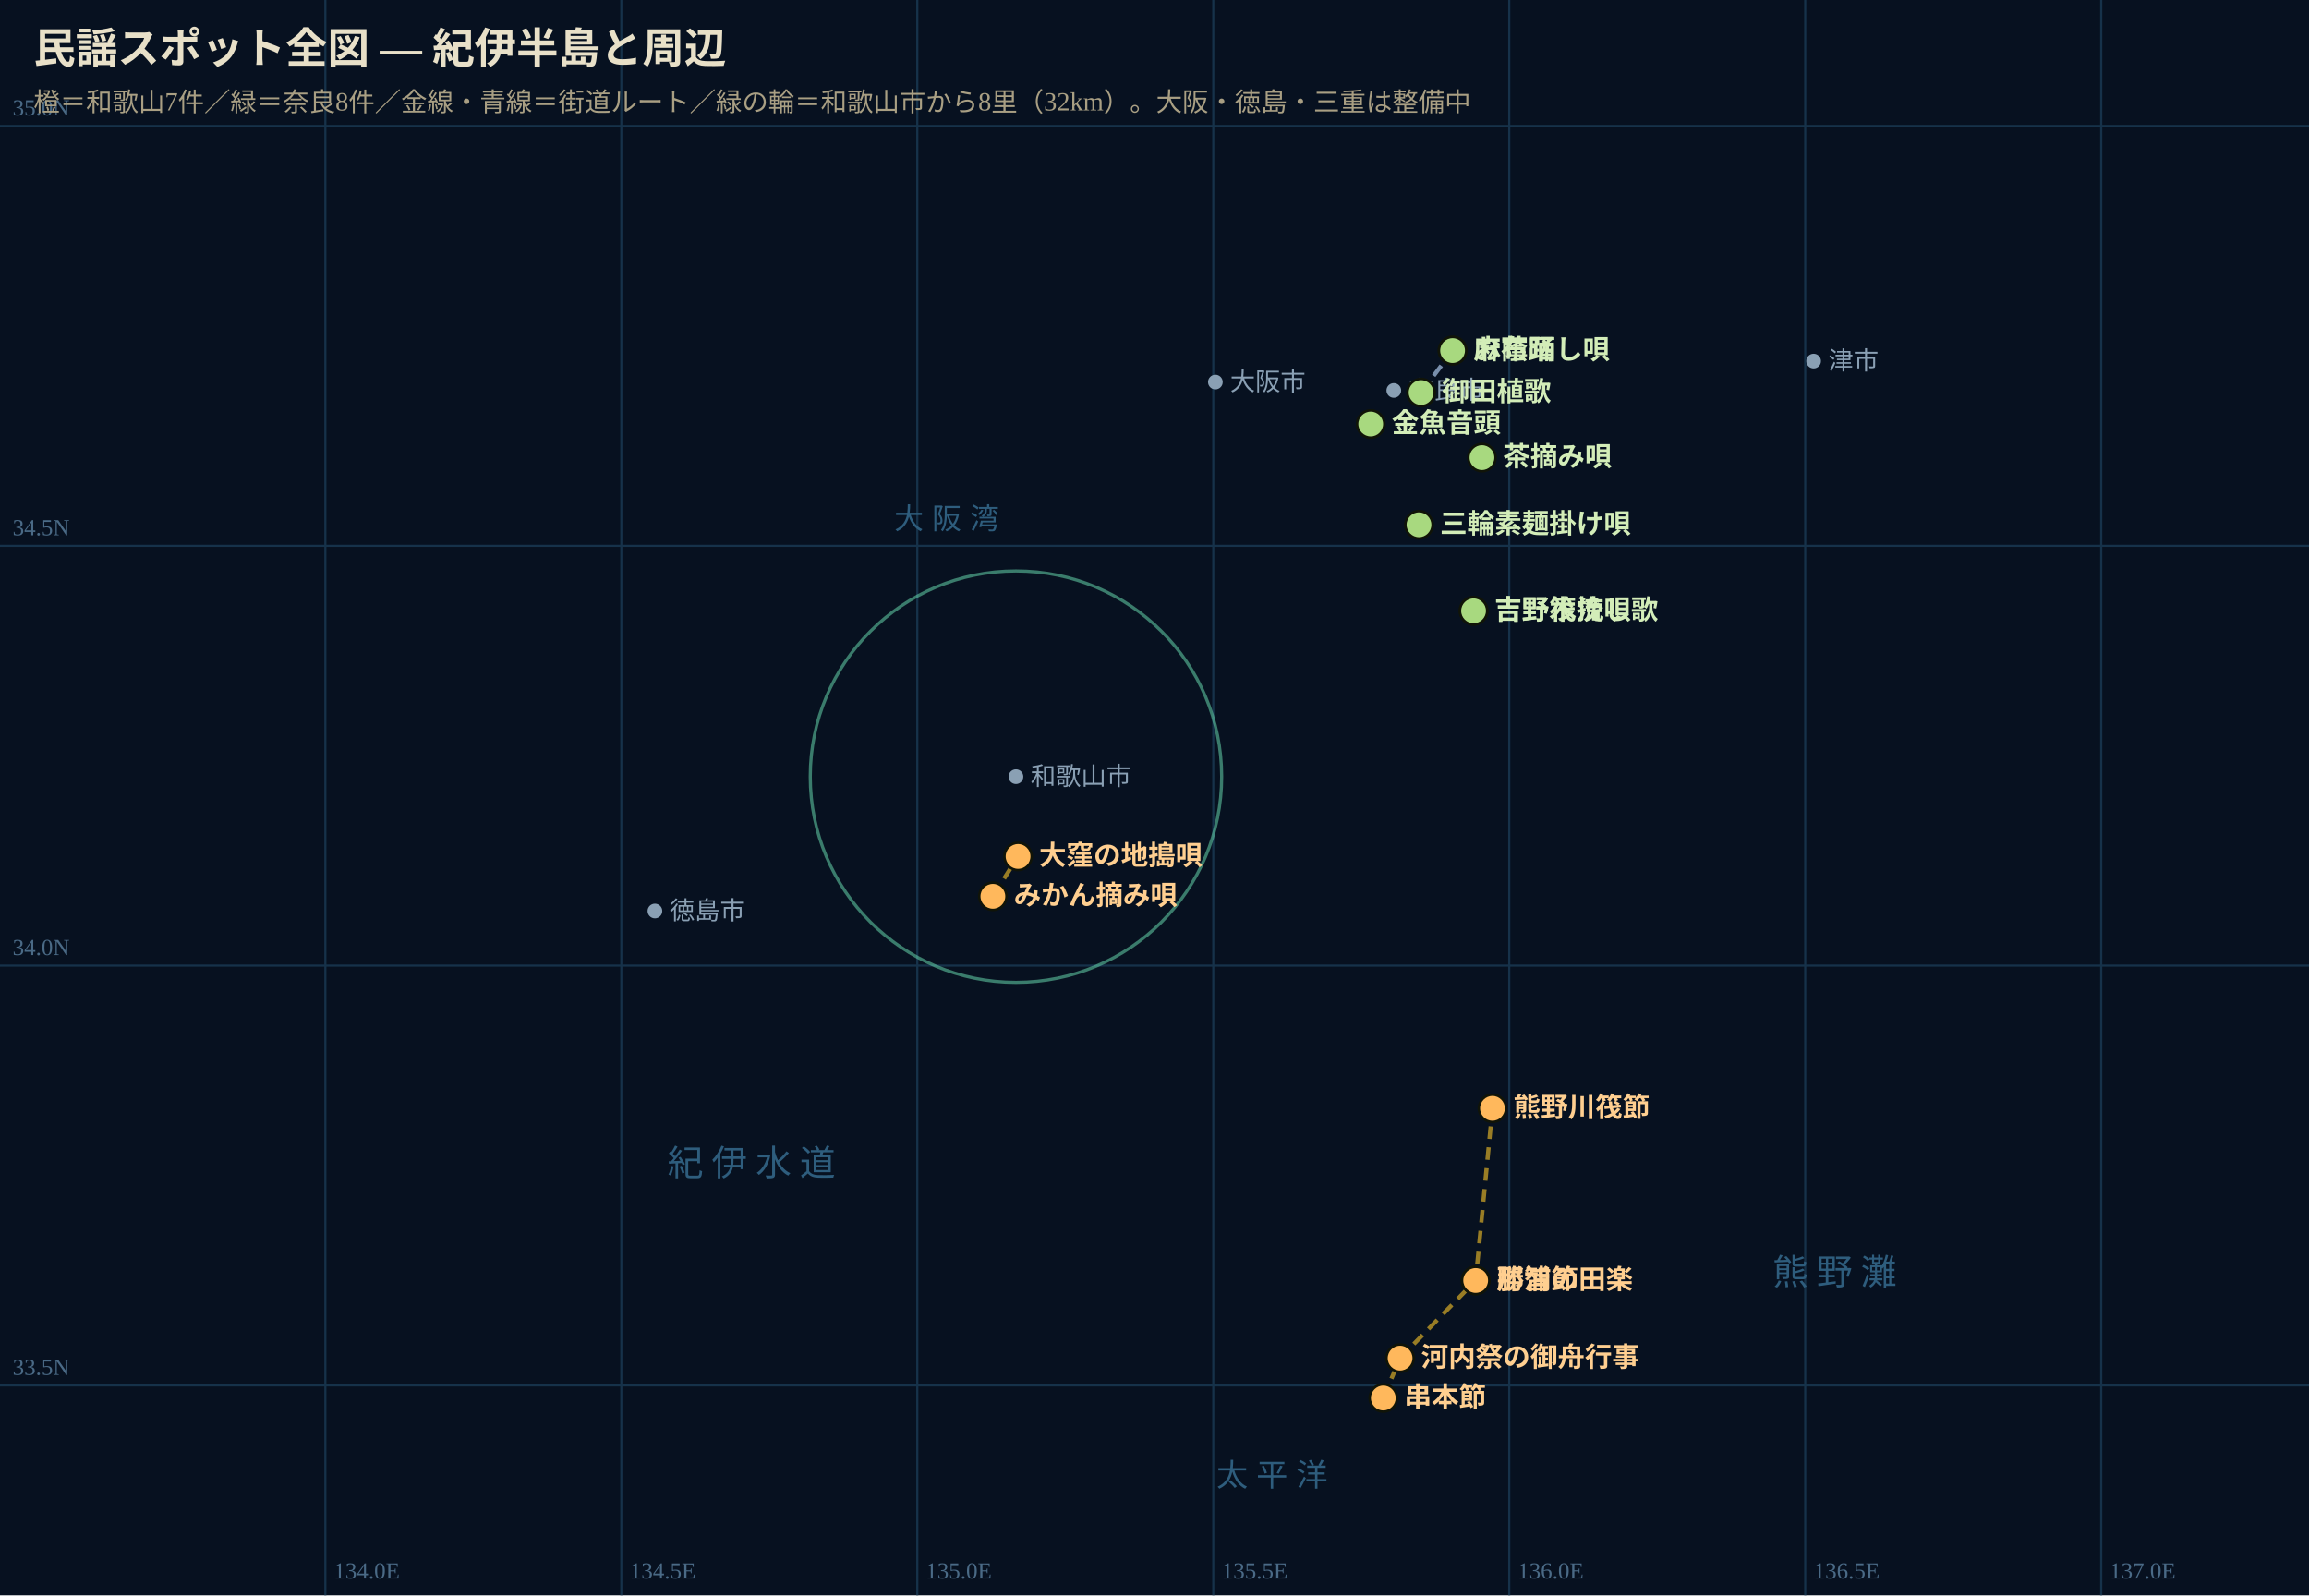
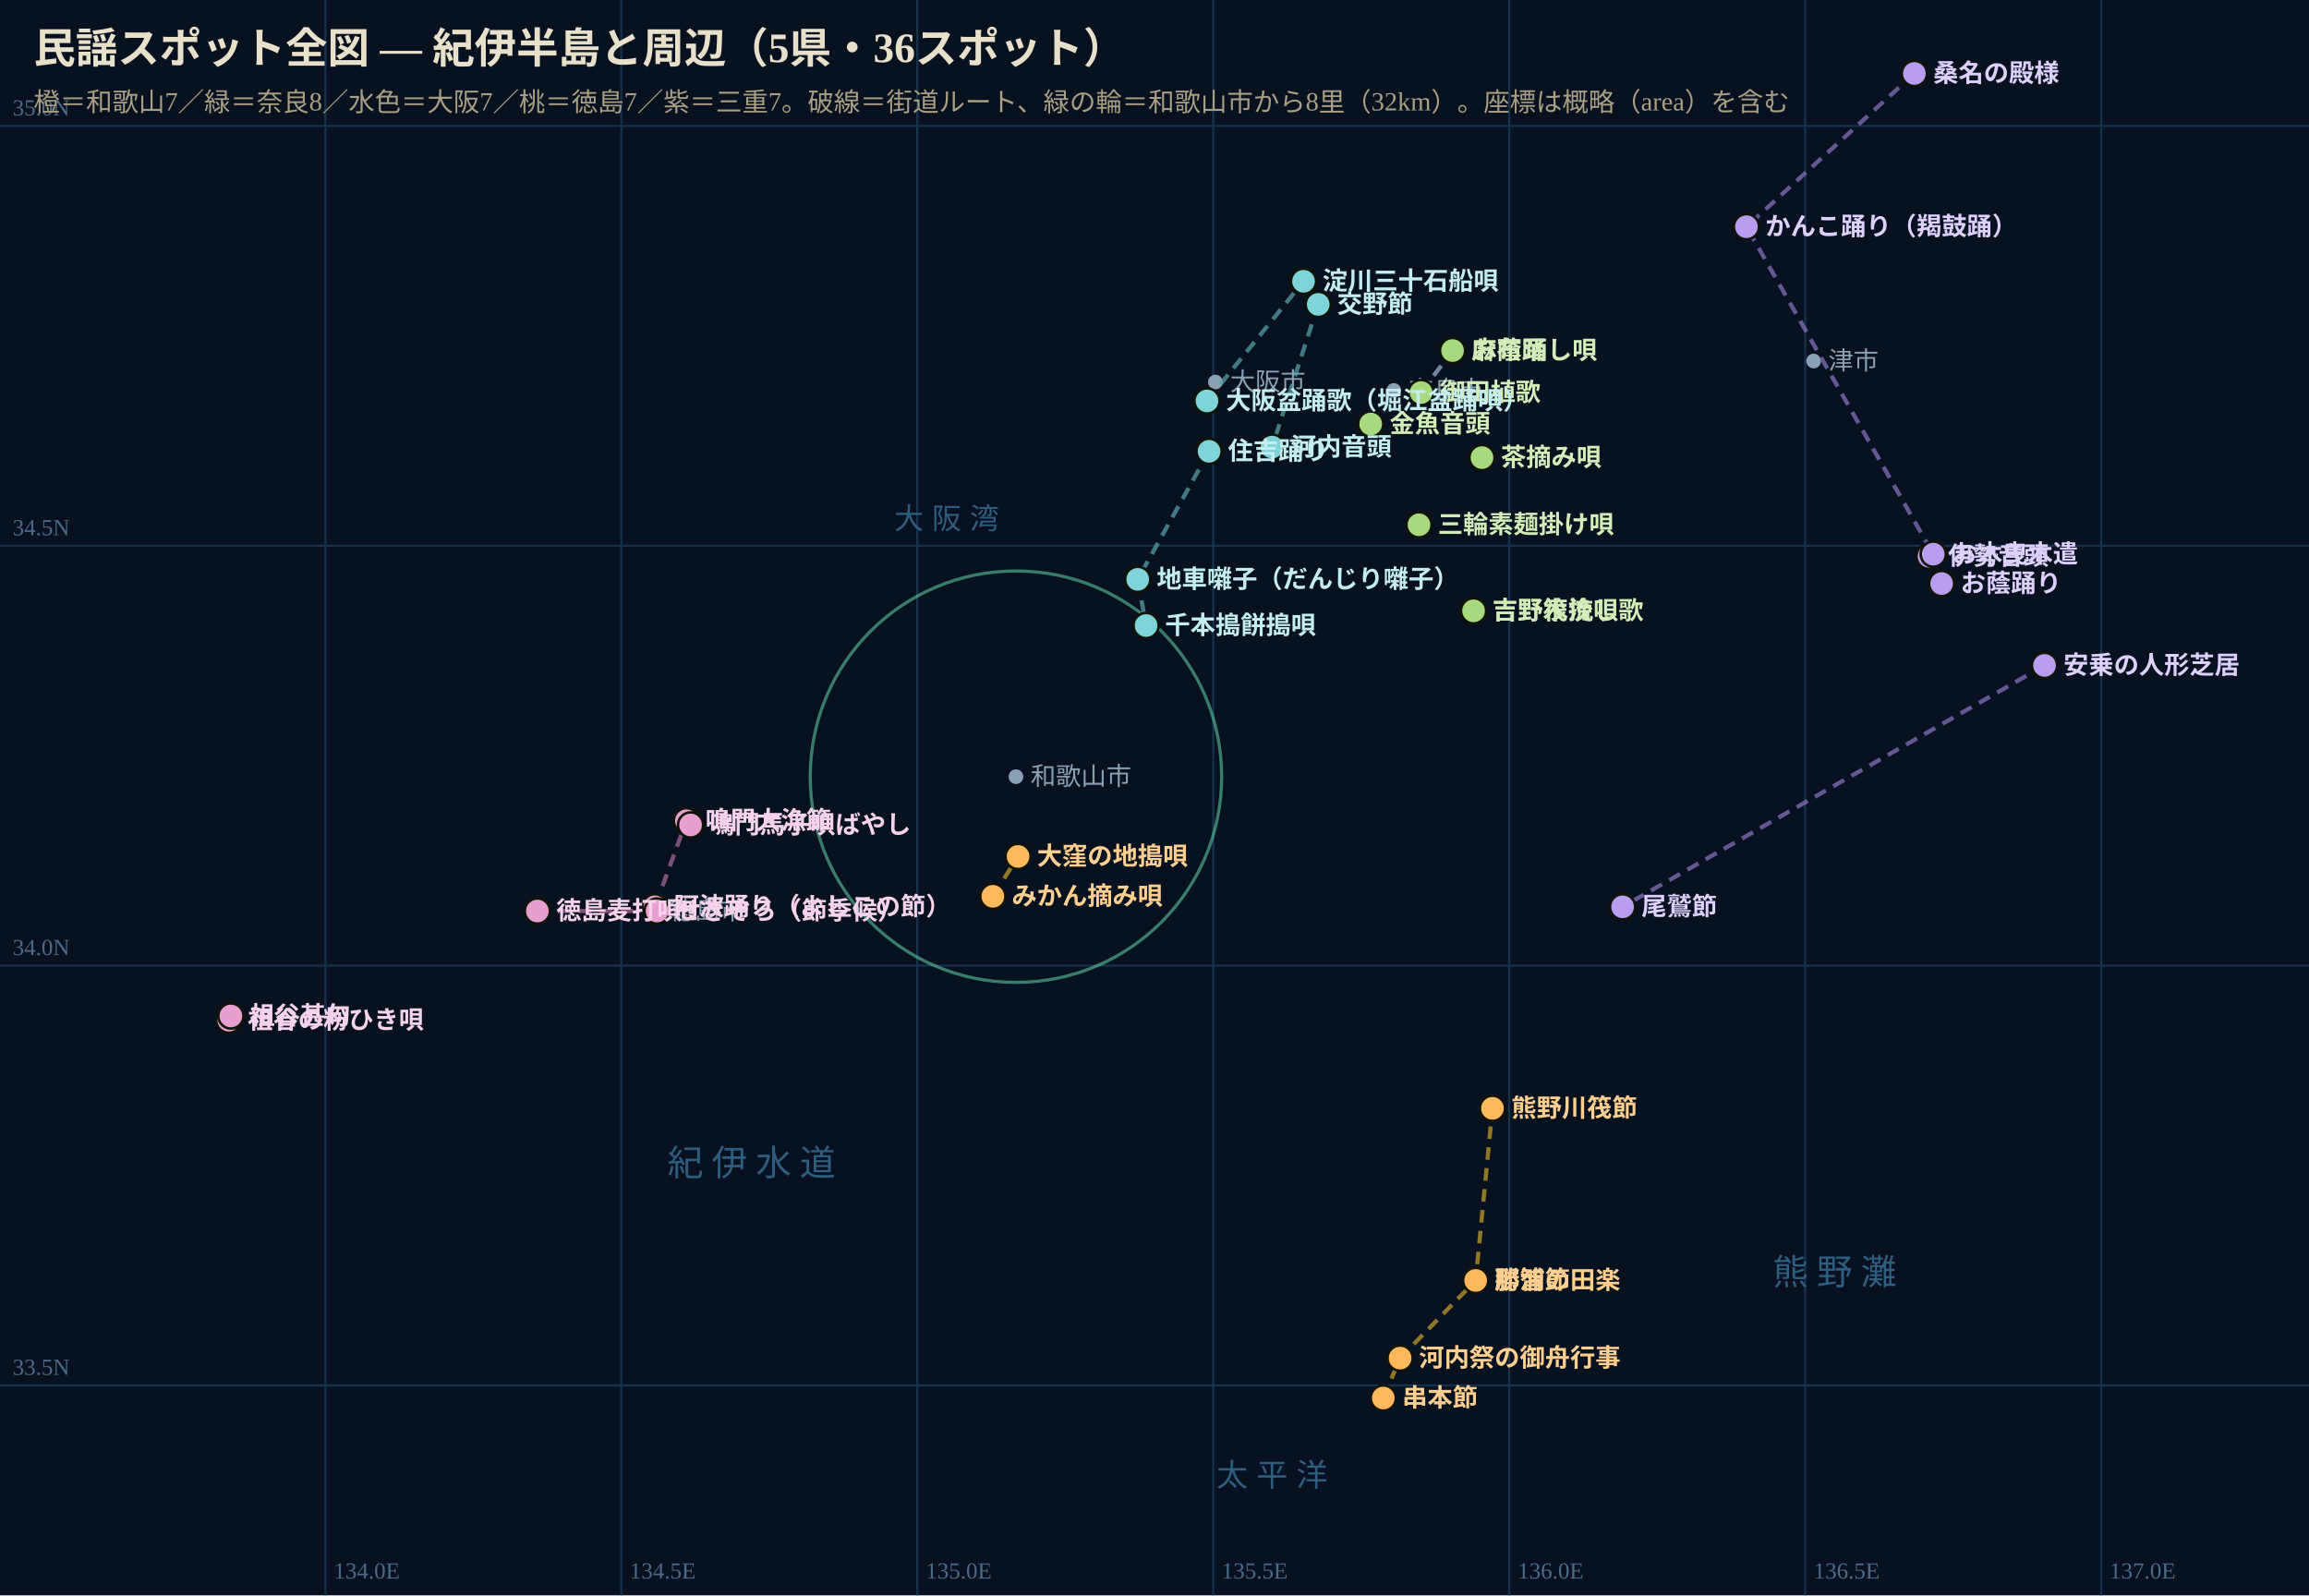
<svg xmlns="http://www.w3.org/2000/svg" viewBox="0 0 1100 760">
  <rect width="1100" height="760" fill="#071120" />
  <line x1="155" y1="0" x2="155" y2="760" stroke="#16324a" />
  <text x="159" y="752" fill="#4a6a86" font-size="11">134.0E</text>
  <line x1="296" y1="0" x2="296" y2="760" stroke="#16324a" />
  <text x="300" y="752" fill="#4a6a86" font-size="11">134.5E</text>
  <line x1="437" y1="0" x2="437" y2="760" stroke="#16324a" />
  <text x="441" y="752" fill="#4a6a86" font-size="11">135.0E</text>
  <line x1="578" y1="0" x2="578" y2="760" stroke="#16324a" />
  <text x="582" y="752" fill="#4a6a86" font-size="11">135.5E</text>
  <line x1="719" y1="0" x2="719" y2="760" stroke="#16324a" />
  <text x="723" y="752" fill="#4a6a86" font-size="11">136.0E</text>
  <line x1="860" y1="0" x2="860" y2="760" stroke="#16324a" />
  <text x="864" y="752" fill="#4a6a86" font-size="11">136.5E</text>
  <line x1="1001" y1="0" x2="1001" y2="760" stroke="#16324a" />
  <text x="1005" y="752" fill="#4a6a86" font-size="11">137.0E</text>
  <line x1="0" y1="660" x2="1100" y2="660" stroke="#16324a" />
  <text x="6" y="655" fill="#4a6a86" font-size="11">33.5N</text>
  <line x1="0" y1="460" x2="1100" y2="460" stroke="#16324a" />
  <text x="6" y="455" fill="#4a6a86" font-size="11">34.0N</text>
  <line x1="0" y1="260" x2="1100" y2="260" stroke="#16324a" />
  <text x="6" y="255" fill="#4a6a86" font-size="11">34.5N</text>
  <line x1="0" y1="60" x2="1100" y2="60" stroke="#16324a" />
  <text x="6" y="55" fill="#4a6a86" font-size="11">35.0N</text>
  <text x="358" y="560" fill="#2e5d7d" font-size="17" text-anchor="middle" letter-spacing="4">紀伊水道</text>
  <text x="874" y="612" fill="#2e5d7d" font-size="17" text-anchor="middle" letter-spacing="4">熊野灘</text>
  <text x="451" y="252" fill="#2e5d7d" font-size="14" text-anchor="middle" letter-spacing="4">大阪湾</text>
  <text x="606" y="708" fill="#2e5d7d" font-size="15" text-anchor="middle" letter-spacing="4">太平洋</text>
  <circle cx="312" cy="434" r="3.5" fill="#8aa0b4" />
  <text x="319" y="438" fill="#8aa0b4" font-size="12">徳島市</text>
  <circle cx="484" cy="370" r="3.5" fill="#8aa0b4" />
  <text x="491" y="374" fill="#8aa0b4" font-size="12">和歌山市</text>
  <circle cx="664" cy="186" r="3.5" fill="#8aa0b4" />
  <text x="671" y="190" fill="#8aa0b4" font-size="12">奈良市</text>
  <circle cx="579" cy="182" r="3.5" fill="#8aa0b4" />
  <text x="586" y="186" fill="#8aa0b4" font-size="12">大阪市</text>
  <circle cx="864" cy="172" r="3.5" fill="#8aa0b4" />
  <text x="871" y="176" fill="#8aa0b4" font-size="12">津市</text>
  <circle cx="484" cy="370" r="98" fill="none" stroke="#6ee7b7" stroke-width="1.5" opacity="0.5" />
-   <polyline points="659,666 667,647 703,610 703,610 711,528" fill="none" stroke="#c9a227" stroke-width="2" stroke-dasharray="6 4" opacity="0.75" />
-   <polyline points="473,427 485,408" fill="none" stroke="#c9a227" stroke-width="2" stroke-dasharray="6 4" opacity="0.75" />
-   <polyline points="677,187 692,167 692,167" fill="none" stroke="#9db8d9" stroke-width="2" stroke-dasharray="6 4" opacity="0.75" />
-   <polyline points="676,250" fill="none" stroke="#9db8d9" stroke-width="2" stroke-dasharray="6 4" opacity="0.75" />
-   <polyline points="702,291 702,291" fill="none" stroke="#9db8d9" stroke-width="2" stroke-dasharray="6 4" opacity="0.75" />
-   <circle cx="659" cy="666" r="6.5" fill="#ffb85c" stroke="#101408" stroke-width="1.2" />
-   <text x="669" y="670" fill="#ffcf90" font-size="13" font-weight="bold">串本節</text>
-   <circle cx="703" cy="610" r="6.5" fill="#ffb85c" stroke="#101408" stroke-width="1.2" />
-   <text x="713" y="614" fill="#ffcf90" font-size="13" font-weight="bold">勝浦節</text>
-   <circle cx="473" cy="427" r="6.5" fill="#ffb85c" stroke="#101408" stroke-width="1.2" />
-   <text x="483" y="431" fill="#ffcf90" font-size="13" font-weight="bold">みかん摘み唄</text>
-   <circle cx="703" cy="610" r="6.5" fill="#ffb85c" stroke="#101408" stroke-width="1.2" />
-   <text x="713" y="614" fill="#ffcf90" font-size="13" font-weight="bold">那智の田楽</text>
-   <circle cx="667" cy="647" r="6.5" fill="#ffb85c" stroke="#101408" stroke-width="1.2" />
-   <text x="677" y="651" fill="#ffcf90" font-size="13" font-weight="bold">河内祭の御舟行事</text>
-   <circle cx="485" cy="408" r="6.5" fill="#ffb85c" stroke="#101408" stroke-width="1.2" />
-   <text x="495" y="412" fill="#ffcf90" font-size="13" font-weight="bold">大窪の地搗唄</text>
-   <circle cx="711" cy="528" r="6.5" fill="#ffb85c" stroke="#101408" stroke-width="1.2" />
-   <text x="721" y="532" fill="#ffcf90" font-size="13" font-weight="bold">熊野川筏節</text>
-   <circle cx="677" cy="187" r="6.5" fill="#a8d97f" stroke="#101408" stroke-width="1.2" />
-   <text x="687" y="191" fill="#d3edb8" font-size="13" font-weight="bold">御田植歌</text>
-   <circle cx="692" cy="167" r="6.5" fill="#a8d97f" stroke="#101408" stroke-width="1.2" />
-   <text x="702" y="171" fill="#d3edb8" font-size="13" font-weight="bold">麻布晒し唄</text>
-   <circle cx="692" cy="167" r="6.5" fill="#a8d97f" stroke="#101408" stroke-width="1.2" />
-   <text x="702" y="171" fill="#d3edb8" font-size="13" font-weight="bold">お蔭踊</text>
-   <circle cx="676" cy="250" r="6.5" fill="#a8d97f" stroke="#101408" stroke-width="1.2" />
-   <text x="686" y="254" fill="#d3edb8" font-size="13" font-weight="bold">三輪素麺掛け唄</text>
-   <circle cx="653" cy="202" r="6.5" fill="#a8d97f" stroke="#101408" stroke-width="1.2" />
-   <text x="663" y="206" fill="#d3edb8" font-size="13" font-weight="bold">金魚音頭</text>
-   <circle cx="702" cy="291" r="6.5" fill="#a8d97f" stroke="#101408" stroke-width="1.2" />
-   <text x="712" y="295" fill="#d3edb8" font-size="13" font-weight="bold">吉野木挽唄</text>
-   <circle cx="702" cy="291" r="6.5" fill="#a8d97f" stroke="#101408" stroke-width="1.2" />
-   <text x="712" y="295" fill="#d3edb8" font-size="13" font-weight="bold">吉野筏流し歌</text>
-   <circle cx="706" cy="218" r="6.5" fill="#a8d97f" stroke="#101408" stroke-width="1.2" />
-   <text x="716" y="222" fill="#d3edb8" font-size="13" font-weight="bold">茶摘み唄</text>
-   <text x="16" y="30" fill="#e8e0c8" font-size="20" font-weight="bold">民謡スポット全図 ― 紀伊半島と周辺</text>
-   <text x="16" y="53" fill="#a99f83" font-size="12.5">橙＝和歌山7件／緑＝奈良8件／金線・青線＝街道ルート／緑の輪＝和歌山市から8里（32km）。大阪・徳島・三重は整備中</text>
+   <polyline points="659,666 667,647 703,610 703,610 711,528" fill="none" stroke="#c9a227" stroke-width="2" stroke-dasharray="6 4" opacity="0.7" />
+   <polyline points="473,427 485,408" fill="none" stroke="#c9a227" stroke-width="2" stroke-dasharray="6 4" opacity="0.7" />
+   <polyline points="677,187 692,167 692,167" fill="none" stroke="#9db8d9" stroke-width="2" stroke-dasharray="6 4" opacity="0.7" />
+   <polyline points="676,250" fill="none" stroke="#9db8d9" stroke-width="2" stroke-dasharray="6 4" opacity="0.7" />
+   <polyline points="702,291 702,291" fill="none" stroke="#9db8d9" stroke-width="2" stroke-dasharray="6 4" opacity="0.7" />
+   <polyline points="575,191 621,134 628,145" fill="none" stroke="#5aa7ad" stroke-width="2" stroke-dasharray="6 4" opacity="0.7" />
+   <polyline points="628,145 606,213" fill="none" stroke="#5aa7ad" stroke-width="2" stroke-dasharray="6 4" opacity="0.7" />
+   <polyline points="576,215 542,276 546,298" fill="none" stroke="#5aa7ad" stroke-width="2" stroke-dasharray="6 4" opacity="0.7" />
+   <polyline points="329,393 327,391 312,432 313,434 256,434" fill="none" stroke="#b06a9c" stroke-width="2" stroke-dasharray="6 4" opacity="0.7" />
+   <polyline points="110,484 109,486" fill="none" stroke="#b06a9c" stroke-width="2" stroke-dasharray="6 4" opacity="0.7" />
+   <polyline points="912,35 832,108 921,264 919,265 925,278" fill="none" stroke="#8a76c4" stroke-width="2" stroke-dasharray="6 4" opacity="0.7" />
+   <polyline points="974,317 773,432" fill="none" stroke="#8a76c4" stroke-width="2" stroke-dasharray="6 4" opacity="0.7" />
+   <circle cx="659" cy="666" r="6" fill="#ffb85c" stroke="#101408" stroke-width="1.2" />
+   <text x="668" y="670" fill="#ffcf90" font-size="12" font-weight="bold">串本節</text>
+   <circle cx="703" cy="610" r="6" fill="#ffb85c" stroke="#101408" stroke-width="1.2" />
+   <text x="712" y="614" fill="#ffcf90" font-size="12" font-weight="bold">勝浦節</text>
+   <circle cx="473" cy="427" r="6" fill="#ffb85c" stroke="#101408" stroke-width="1.2" />
+   <text x="482" y="431" fill="#ffcf90" font-size="12" font-weight="bold">みかん摘み唄</text>
+   <circle cx="703" cy="610" r="6" fill="#ffb85c" stroke="#101408" stroke-width="1.2" />
+   <text x="712" y="614" fill="#ffcf90" font-size="12" font-weight="bold">那智の田楽</text>
+   <circle cx="667" cy="647" r="6" fill="#ffb85c" stroke="#101408" stroke-width="1.2" />
+   <text x="676" y="651" fill="#ffcf90" font-size="12" font-weight="bold">河内祭の御舟行事</text>
+   <circle cx="485" cy="408" r="6" fill="#ffb85c" stroke="#101408" stroke-width="1.2" />
+   <text x="494" y="412" fill="#ffcf90" font-size="12" font-weight="bold">大窪の地搗唄</text>
+   <circle cx="711" cy="528" r="6" fill="#ffb85c" stroke="#101408" stroke-width="1.2" />
+   <text x="720" y="532" fill="#ffcf90" font-size="12" font-weight="bold">熊野川筏節</text>
+   <circle cx="677" cy="187" r="6" fill="#a8d97f" stroke="#101408" stroke-width="1.2" />
+   <text x="686" y="191" fill="#d3edb8" font-size="12" font-weight="bold">御田植歌</text>
+   <circle cx="692" cy="167" r="6" fill="#a8d97f" stroke="#101408" stroke-width="1.2" />
+   <text x="701" y="171" fill="#d3edb8" font-size="12" font-weight="bold">麻布晒し唄</text>
+   <circle cx="692" cy="167" r="6" fill="#a8d97f" stroke="#101408" stroke-width="1.2" />
+   <text x="701" y="171" fill="#d3edb8" font-size="12" font-weight="bold">お蔭踊</text>
+   <circle cx="676" cy="250" r="6" fill="#a8d97f" stroke="#101408" stroke-width="1.2" />
+   <text x="685" y="254" fill="#d3edb8" font-size="12" font-weight="bold">三輪素麺掛け唄</text>
+   <circle cx="653" cy="202" r="6" fill="#a8d97f" stroke="#101408" stroke-width="1.2" />
+   <text x="662" y="206" fill="#d3edb8" font-size="12" font-weight="bold">金魚音頭</text>
+   <circle cx="702" cy="291" r="6" fill="#a8d97f" stroke="#101408" stroke-width="1.2" />
+   <text x="711" y="295" fill="#d3edb8" font-size="12" font-weight="bold">吉野木挽唄</text>
+   <circle cx="702" cy="291" r="6" fill="#a8d97f" stroke="#101408" stroke-width="1.2" />
+   <text x="711" y="295" fill="#d3edb8" font-size="12" font-weight="bold">吉野筏流し歌</text>
+   <circle cx="706" cy="218" r="6" fill="#a8d97f" stroke="#101408" stroke-width="1.2" />
+   <text x="715" y="222" fill="#d3edb8" font-size="12" font-weight="bold">茶摘み唄</text>
+   <circle cx="606" cy="213" r="6" fill="#7fd4d9" stroke="#101408" stroke-width="1.2" />
+   <text x="615" y="217" fill="#c4edef" font-size="12" font-weight="bold">河内音頭</text>
+   <circle cx="628" cy="145" r="6" fill="#7fd4d9" stroke="#101408" stroke-width="1.2" />
+   <text x="637" y="149" fill="#c4edef" font-size="12" font-weight="bold">交野節</text>
+   <circle cx="576" cy="215" r="6" fill="#7fd4d9" stroke="#101408" stroke-width="1.2" />
+   <text x="585" y="219" fill="#c4edef" font-size="12" font-weight="bold">住吉踊り</text>
+   <circle cx="575" cy="191" r="6" fill="#7fd4d9" stroke="#101408" stroke-width="1.2" />
+   <text x="584" y="195" fill="#c4edef" font-size="12" font-weight="bold">大阪盆踊歌（堀江盆踊唄）</text>
+   <circle cx="621" cy="134" r="6" fill="#7fd4d9" stroke="#101408" stroke-width="1.2" />
+   <text x="630" y="138" fill="#c4edef" font-size="12" font-weight="bold">淀川三十石船唄</text>
+   <circle cx="542" cy="276" r="6" fill="#7fd4d9" stroke="#101408" stroke-width="1.2" />
+   <text x="551" y="280" fill="#c4edef" font-size="12" font-weight="bold">地車囃子（だんじり囃子）</text>
+   <circle cx="546" cy="298" r="6" fill="#7fd4d9" stroke="#101408" stroke-width="1.2" />
+   <text x="555" y="302" fill="#c4edef" font-size="12" font-weight="bold">千本搗餅搗唄</text>
+   <circle cx="312" cy="432" r="6" fill="#e79fd0" stroke="#101408" stroke-width="1.2" />
+   <text x="321" y="436" fill="#f6d3ea" font-size="12" font-weight="bold">阿波踊り（よしこの節）</text>
+   <circle cx="313" cy="434" r="6" fill="#e79fd0" stroke="#101408" stroke-width="1.2" />
+   <text x="322" y="438" fill="#f6d3ea" font-size="12" font-weight="bold">せきぞろ（節季候）</text>
+   <circle cx="256" cy="434" r="6" fill="#e79fd0" stroke="#101408" stroke-width="1.2" />
+   <text x="265" y="438" fill="#f6d3ea" font-size="12" font-weight="bold">徳島麦打唄</text>
+   <circle cx="109" cy="486" r="6" fill="#e79fd0" stroke="#101408" stroke-width="1.2" />
+   <text x="118" y="490" fill="#f6d3ea" font-size="12" font-weight="bold">祖谷の粉ひき唄</text>
+   <circle cx="110" cy="484" r="6" fill="#e79fd0" stroke="#101408" stroke-width="1.2" />
+   <text x="119" y="488" fill="#f6d3ea" font-size="12" font-weight="bold">祖谷甚句</text>
+   <circle cx="327" cy="391" r="6" fill="#e79fd0" stroke="#101408" stroke-width="1.2" />
+   <text x="336" y="395" fill="#f6d3ea" font-size="12" font-weight="bold">鳴門大漁節</text>
+   <circle cx="329" cy="393" r="6" fill="#e79fd0" stroke="#101408" stroke-width="1.2" />
+   <text x="338" y="397" fill="#f6d3ea" font-size="12" font-weight="bold">鳴門馬子唄ばやし</text>
+   <circle cx="919" cy="265" r="6" fill="#b89df0" stroke="#101408" stroke-width="1.2" />
+   <text x="928" y="269" fill="#ddd0fa" font-size="12" font-weight="bold">伊勢音頭</text>
+   <circle cx="921" cy="264" r="6" fill="#b89df0" stroke="#101408" stroke-width="1.2" />
+   <text x="930" y="268" fill="#ddd0fa" font-size="12" font-weight="bold">お木曳木遣</text>
+   <circle cx="925" cy="278" r="6" fill="#b89df0" stroke="#101408" stroke-width="1.2" />
+   <text x="934" y="282" fill="#ddd0fa" font-size="12" font-weight="bold">お蔭踊り</text>
+   <circle cx="773" cy="432" r="6" fill="#b89df0" stroke="#101408" stroke-width="1.2" />
+   <text x="782" y="436" fill="#ddd0fa" font-size="12" font-weight="bold">尾鷲節</text>
+   <circle cx="912" cy="35" r="6" fill="#b89df0" stroke="#101408" stroke-width="1.2" />
+   <text x="921" y="39" fill="#ddd0fa" font-size="12" font-weight="bold">桑名の殿様</text>
+   <circle cx="832" cy="108" r="6" fill="#b89df0" stroke="#101408" stroke-width="1.2" />
+   <text x="841" y="112" fill="#ddd0fa" font-size="12" font-weight="bold">かんこ踊り（羯鼓踊）</text>
+   <circle cx="974" cy="317" r="6" fill="#b89df0" stroke="#101408" stroke-width="1.2" />
+   <text x="983" y="321" fill="#ddd0fa" font-size="12" font-weight="bold">安乗の人形芝居</text>
+   <text x="16" y="30" fill="#e8e0c8" font-size="20" font-weight="bold">民謡スポット全図 ― 紀伊半島と周辺（5県・36スポット）</text>
+   <text x="16" y="53" fill="#a99f83" font-size="12.5">橙＝和歌山7／緑＝奈良8／水色＝大阪7／桃＝徳島7／紫＝三重7。破線＝街道ルート、緑の輪＝和歌山市から8里（32km）。座標は概略（area）を含む</text>
</svg>
